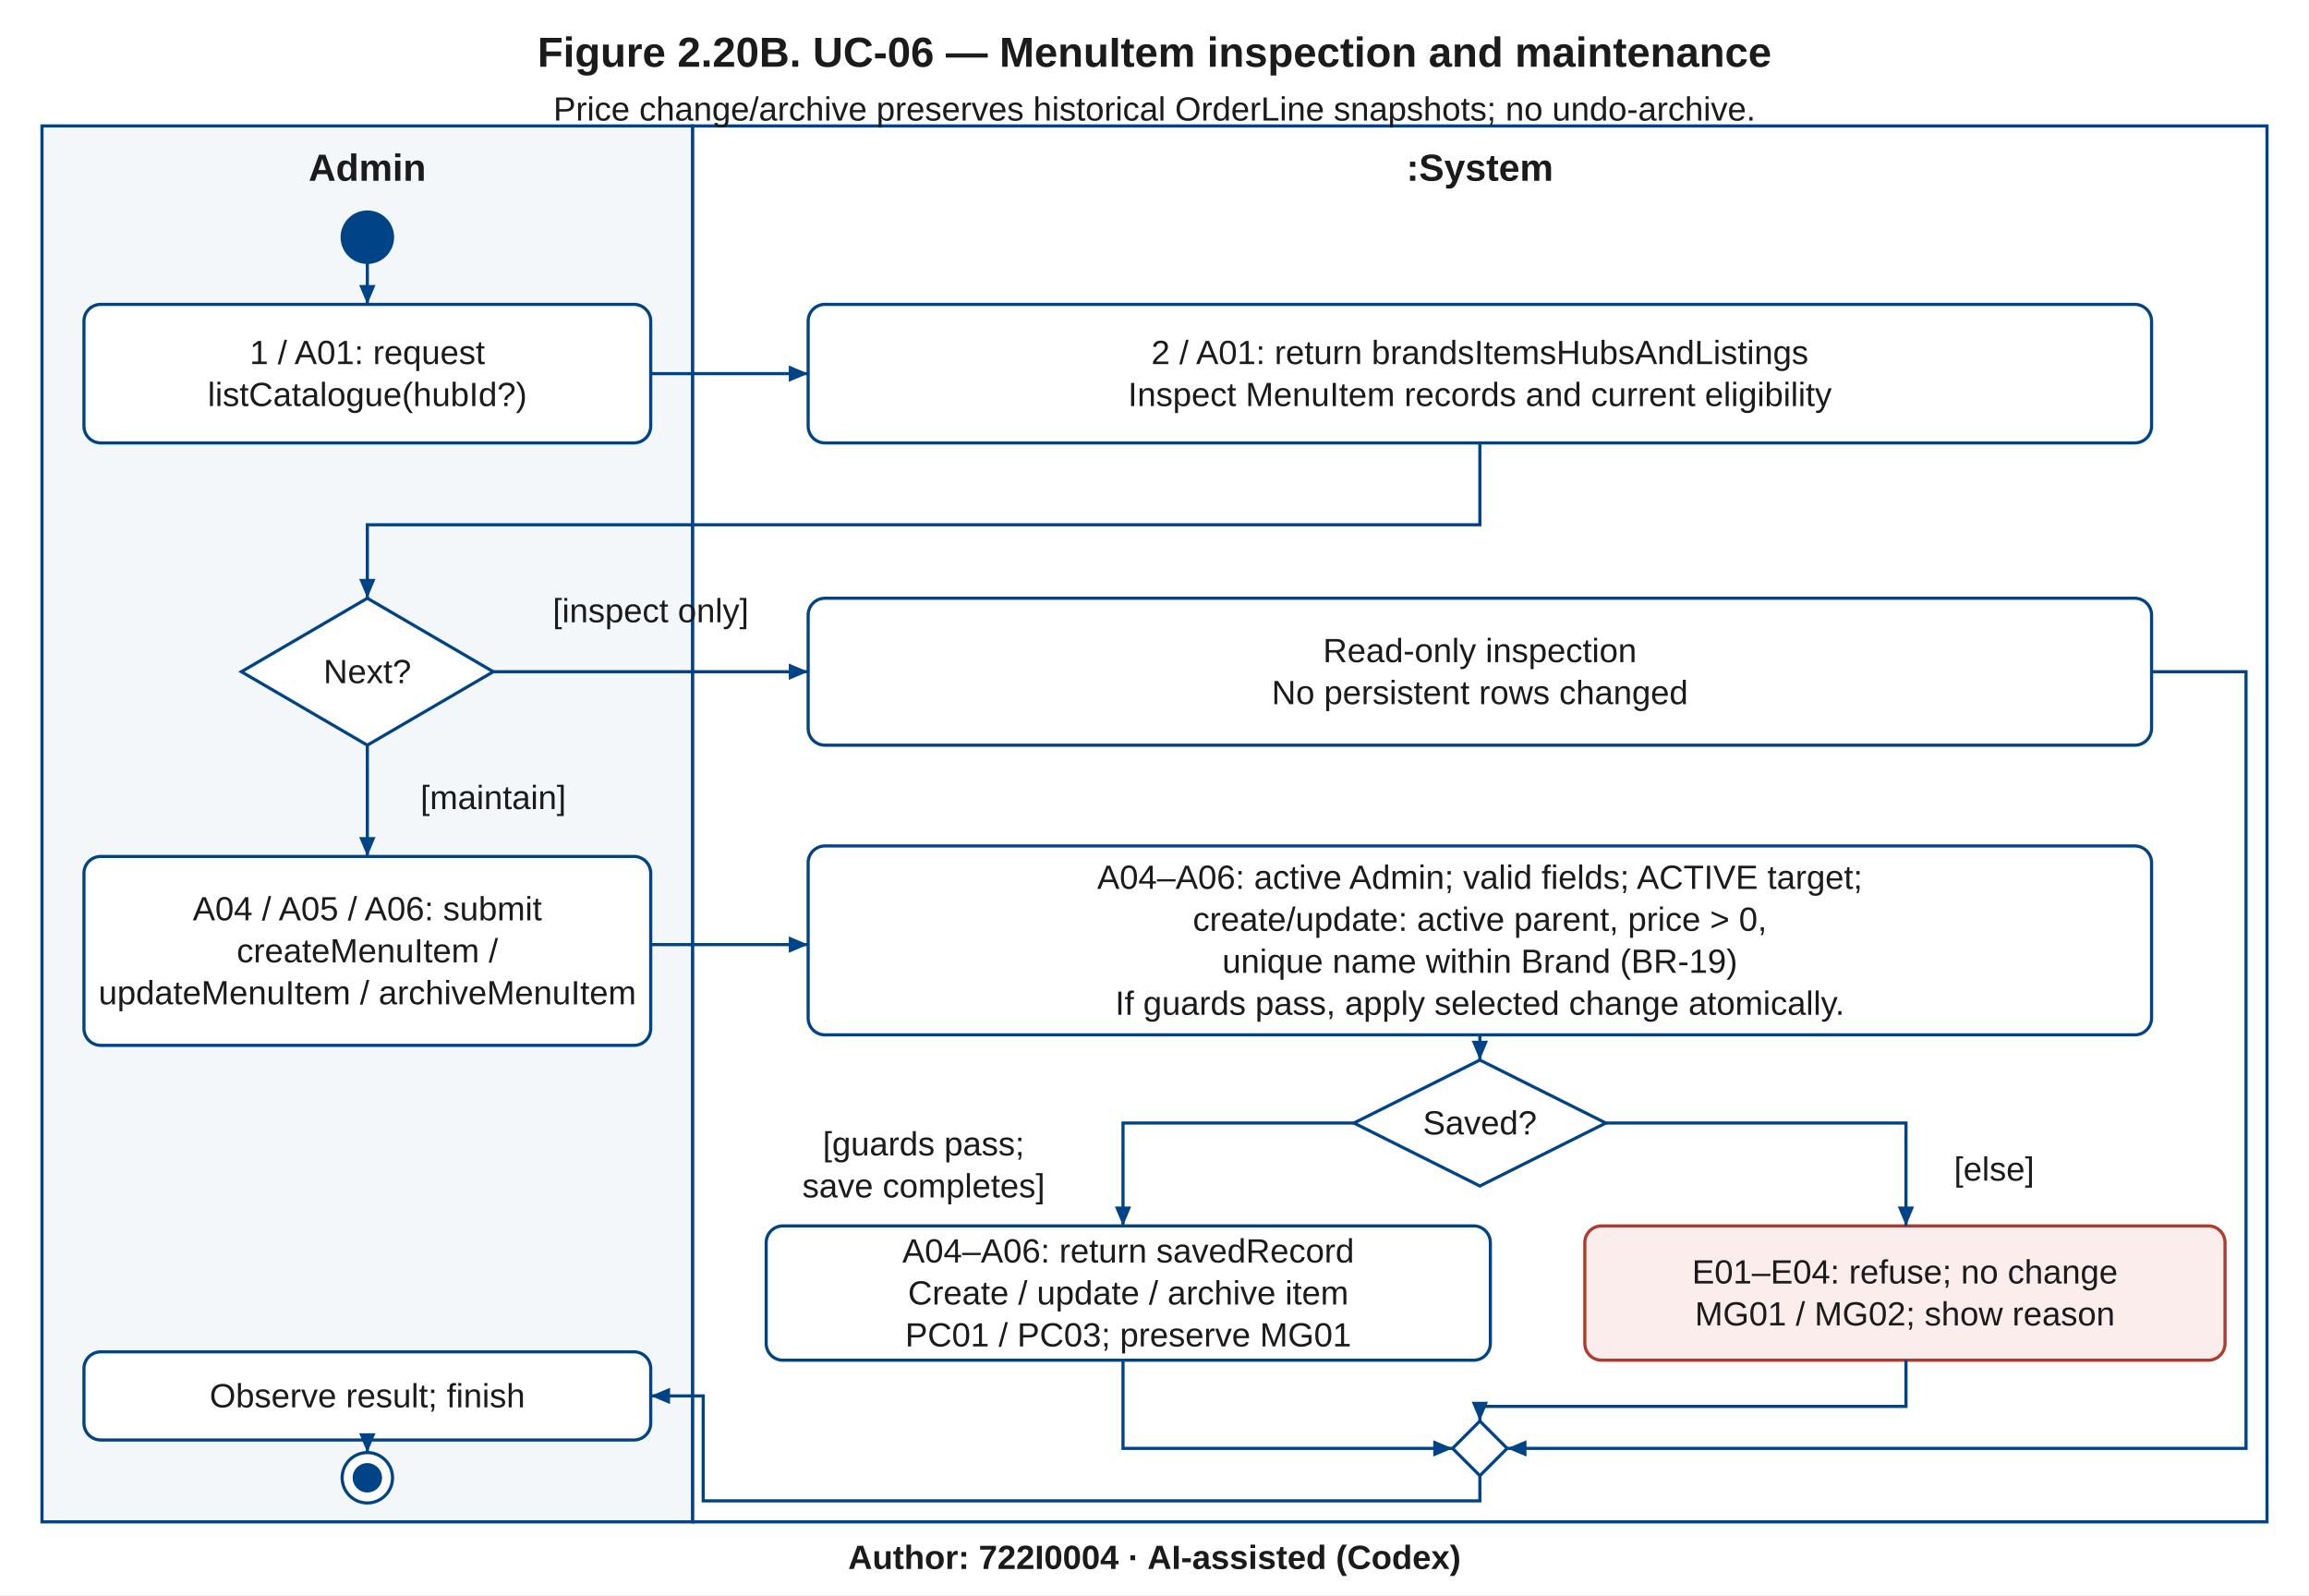
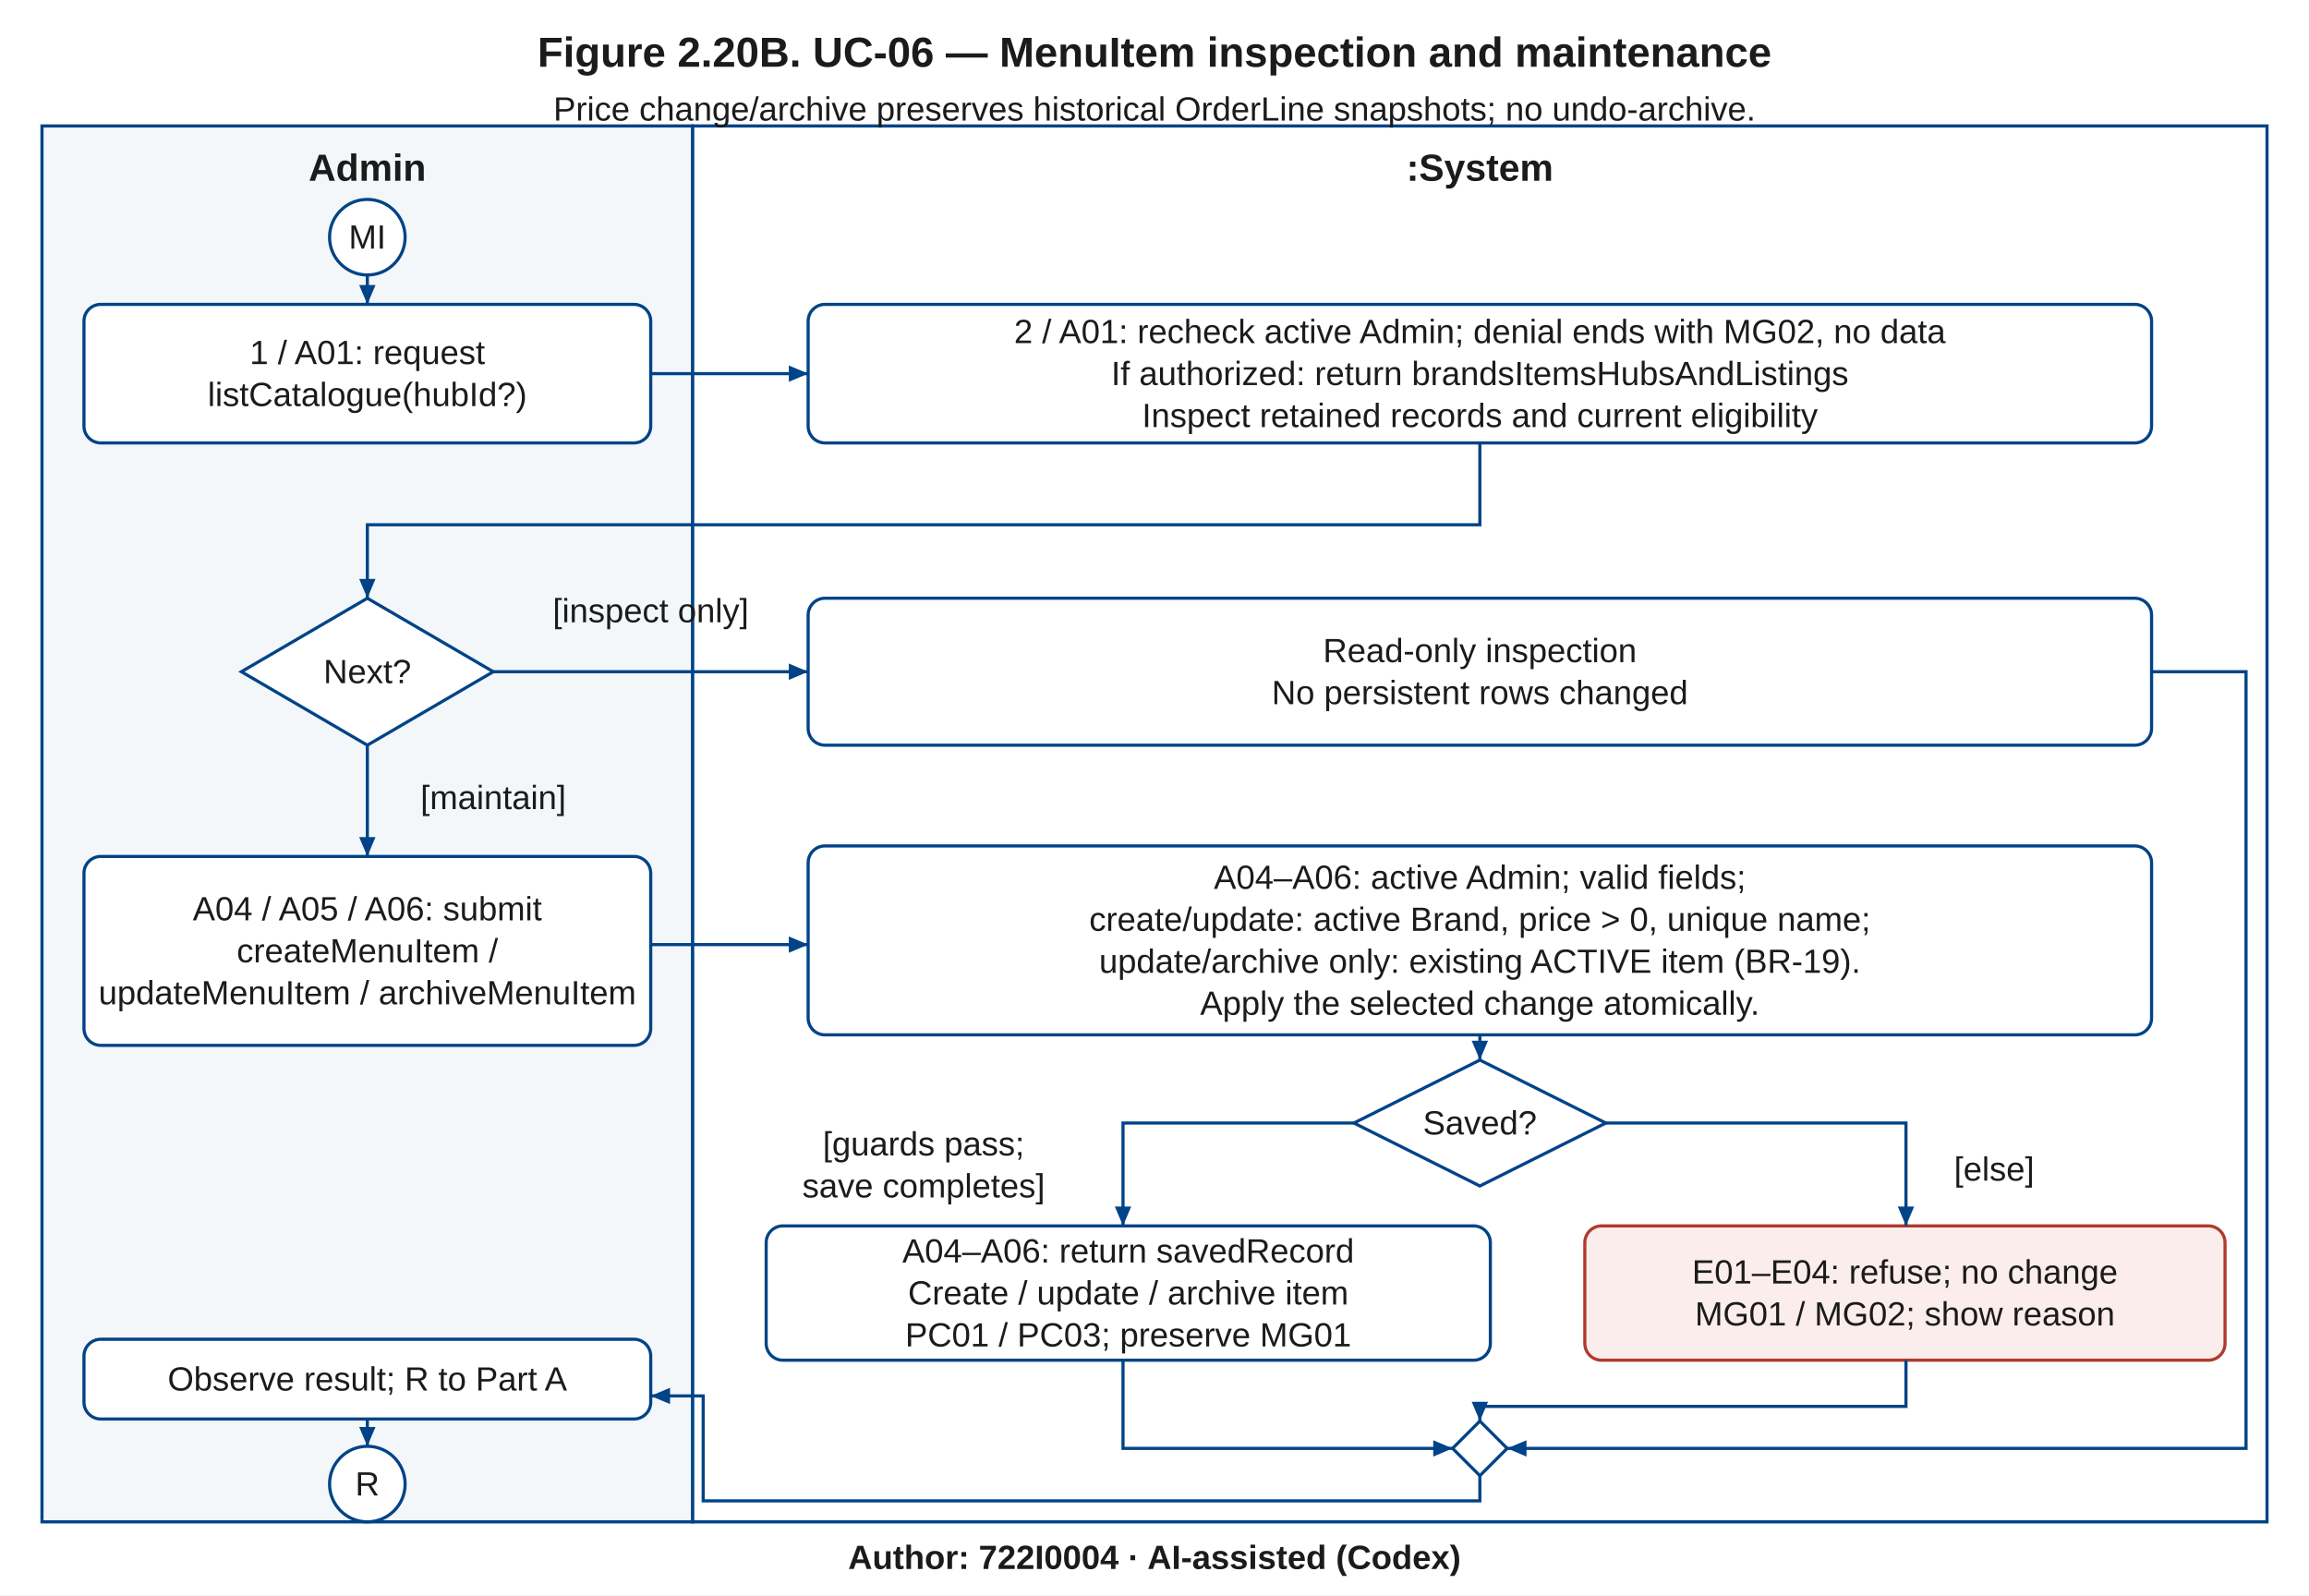
<svg xmlns="http://www.w3.org/2000/svg" width="1100" height="760" viewBox="0 0 1100 760">
  <rect width="1100" height="760" fill="white" />
  <text x="550" y="31.8" font-family="Arial, Helvetica, sans-serif" font-size="20" font-weight="bold" text-anchor="middle" fill="#1B1B1B">Figure 2.20B. UC-06 — MenuItem inspection and maintenance</text>
  <text x="550" y="747.44" font-family="Arial, Helvetica, sans-serif" font-size="16" font-weight="bold" text-anchor="middle" fill="#1B1B1B">Author: 722I0004 · AI-assisted (Codex)</text>
  <rect x="20" y="60" width="310" height="665" rx="0" fill="#F3F7FA" stroke="#004387" stroke-width="1.5" />
  <rect x="330" y="60" width="750" height="665" rx="0" fill="#FFFFFF" stroke="#004387" stroke-width="1.5" />
  <text x="175" y="86.12" font-family="Arial, Helvetica, sans-serif" font-size="18" font-weight="bold" text-anchor="middle" fill="#1B1B1B">Admin</text>
  <text x="705" y="86.12" font-family="Arial, Helvetica, sans-serif" font-size="18" font-weight="bold" text-anchor="middle" fill="#1B1B1B">:System</text>
-   <circle cx="175" cy="113" r="12" fill="#004387" stroke="#004387" stroke-width="1.5" />
+   <circle cx="175" cy="113" r="18" fill="white" stroke="#004387" stroke-width="1.5" />
+   <text x="175" y="118.44" font-family="Arial, Helvetica, sans-serif" font-size="16" font-weight="normal" text-anchor="middle" fill="#1B1B1B">MI</text>
  <rect x="40" y="145" width="270" height="66" rx="8" fill="white" stroke="#004387" stroke-width="1.5" />
  <text x="175.0" y="173.44" font-family="Arial, Helvetica, sans-serif" font-size="16" font-weight="normal" text-anchor="middle" fill="#1B1B1B">1 / A01: request</text>
  <text x="175.0" y="193.44" font-family="Arial, Helvetica, sans-serif" font-size="16" font-weight="normal" text-anchor="middle" fill="#1B1B1B">listCatalogue(hubId?)</text>
  <rect x="385" y="145" width="640" height="66" rx="8" fill="white" stroke="#004387" stroke-width="1.5" />
-   <text x="705.0" y="173.44" font-family="Arial, Helvetica, sans-serif" font-size="16" font-weight="normal" text-anchor="middle" fill="#1B1B1B">2 / A01: return brandsItemsHubsAndListings</text>
-   <text x="705.0" y="193.44" font-family="Arial, Helvetica, sans-serif" font-size="16" font-weight="normal" text-anchor="middle" fill="#1B1B1B">Inspect MenuItem records and current eligibility</text>
+   <text x="705.0" y="163.44" font-family="Arial, Helvetica, sans-serif" font-size="16" font-weight="normal" text-anchor="middle" fill="#1B1B1B">2 / A01: recheck active Admin; denial ends with MG02, no data</text>
+   <text x="705.0" y="183.44" font-family="Arial, Helvetica, sans-serif" font-size="16" font-weight="normal" text-anchor="middle" fill="#1B1B1B">If authorized: return brandsItemsHubsAndListings</text>
+   <text x="705.0" y="203.44" font-family="Arial, Helvetica, sans-serif" font-size="16" font-weight="normal" text-anchor="middle" fill="#1B1B1B">Inspect retained records and current eligibility</text>
  <polygon points="175,285.0 235.0,320 175,355.0 115.0,320" fill="white" stroke="#004387" stroke-width="1.5" />
  <text x="175" y="325.44" font-family="Arial, Helvetica, sans-serif" font-size="16" font-weight="normal" text-anchor="middle" fill="#1B1B1B">Next?</text>
  <rect x="385" y="285" width="640" height="70" rx="8" fill="white" stroke="#004387" stroke-width="1.5" />
  <text x="705.0" y="315.44" font-family="Arial, Helvetica, sans-serif" font-size="16" font-weight="normal" text-anchor="middle" fill="#1B1B1B">Read-only inspection</text>
  <text x="705.0" y="335.44" font-family="Arial, Helvetica, sans-serif" font-size="16" font-weight="normal" text-anchor="middle" fill="#1B1B1B">No persistent rows changed</text>
  <rect x="40" y="408" width="270" height="90" rx="8" fill="white" stroke="#004387" stroke-width="1.5" />
  <text x="175.0" y="438.44" font-family="Arial, Helvetica, sans-serif" font-size="16" font-weight="normal" text-anchor="middle" fill="#1B1B1B">A04 / A05 / A06: submit</text>
  <text x="175.0" y="458.44" font-family="Arial, Helvetica, sans-serif" font-size="16" font-weight="normal" text-anchor="middle" fill="#1B1B1B">createMenuItem /</text>
  <text x="175.0" y="478.44" font-family="Arial, Helvetica, sans-serif" font-size="16" font-weight="normal" text-anchor="middle" fill="#1B1B1B">updateMenuItem / archiveMenuItem</text>
  <rect x="385" y="403" width="640" height="90" rx="8" fill="white" stroke="#004387" stroke-width="1.5" />
-   <text x="705.0" y="423.44" font-family="Arial, Helvetica, sans-serif" font-size="16" font-weight="normal" text-anchor="middle" fill="#1B1B1B">A04–A06: active Admin; valid fields; ACTIVE target;</text>
-   <text x="705.0" y="443.44" font-family="Arial, Helvetica, sans-serif" font-size="16" font-weight="normal" text-anchor="middle" fill="#1B1B1B">create/update: active parent, price &gt; 0,</text>
-   <text x="705.0" y="463.44" font-family="Arial, Helvetica, sans-serif" font-size="16" font-weight="normal" text-anchor="middle" fill="#1B1B1B">unique name within Brand (BR-19)</text>
-   <text x="705.0" y="483.44" font-family="Arial, Helvetica, sans-serif" font-size="16" font-weight="normal" text-anchor="middle" fill="#1B1B1B">If guards pass, apply selected change atomically.</text>
+   <text x="705.0" y="423.44" font-family="Arial, Helvetica, sans-serif" font-size="16" font-weight="normal" text-anchor="middle" fill="#1B1B1B">A04–A06: active Admin; valid fields;</text>
+   <text x="705.0" y="443.44" font-family="Arial, Helvetica, sans-serif" font-size="16" font-weight="normal" text-anchor="middle" fill="#1B1B1B">create/update: active Brand, price &gt; 0, unique name;</text>
+   <text x="705.0" y="463.44" font-family="Arial, Helvetica, sans-serif" font-size="16" font-weight="normal" text-anchor="middle" fill="#1B1B1B">update/archive only: existing ACTIVE item (BR-19).</text>
+   <text x="705.0" y="483.44" font-family="Arial, Helvetica, sans-serif" font-size="16" font-weight="normal" text-anchor="middle" fill="#1B1B1B">Apply the selected change atomically.</text>
  <polygon points="705,505.0 765.0,535 705,565.0 645.0,535" fill="white" stroke="#004387" stroke-width="1.5" />
  <text x="705" y="540.44" font-family="Arial, Helvetica, sans-serif" font-size="16" font-weight="normal" text-anchor="middle" fill="#1B1B1B">Saved?</text>
  <rect x="365" y="584" width="345" height="64" rx="8" fill="white" stroke="#004387" stroke-width="1.5" />
  <text x="537.5" y="601.44" font-family="Arial, Helvetica, sans-serif" font-size="16" font-weight="normal" text-anchor="middle" fill="#1B1B1B">A04–A06: return savedRecord</text>
  <text x="537.5" y="621.44" font-family="Arial, Helvetica, sans-serif" font-size="16" font-weight="normal" text-anchor="middle" fill="#1B1B1B">Create / update / archive item</text>
  <text x="537.5" y="641.44" font-family="Arial, Helvetica, sans-serif" font-size="16" font-weight="normal" text-anchor="middle" fill="#1B1B1B">PC01 / PC03; preserve MG01</text>
  <rect x="755" y="584" width="305" height="64" rx="8" fill="#FBEDEB" stroke="#B03A2E" stroke-width="1.5" />
  <text x="907.5" y="611.44" font-family="Arial, Helvetica, sans-serif" font-size="16" font-weight="normal" text-anchor="middle" fill="#1B1B1B">E01–E04: refuse; no change</text>
  <text x="907.5" y="631.44" font-family="Arial, Helvetica, sans-serif" font-size="16" font-weight="normal" text-anchor="middle" fill="#1B1B1B">MG01 / MG02; show reason</text>
  <polygon points="705,677.0 718.0,690 705,703.0 692.0,690" fill="white" stroke="#004387" stroke-width="1.5" />
-   <rect x="40" y="644" width="270" height="42" rx="8" fill="white" stroke="#004387" stroke-width="1.5" />
-   <text x="175.0" y="670.44" font-family="Arial, Helvetica, sans-serif" font-size="16" font-weight="normal" text-anchor="middle" fill="#1B1B1B">Observe result; finish</text>
-   <circle cx="175" cy="704" r="12" fill="white" stroke="#004387" stroke-width="1.5" />
-   <circle cx="175" cy="704" r="7" fill="#004387" />
-   <polyline points="175,125 175,145" fill="none" stroke="#004387" stroke-width="1.5" />
+   <rect x="40" y="638" width="270" height="38" rx="8" fill="white" stroke="#004387" stroke-width="1.5" />
+   <text x="175.0" y="662.44" font-family="Arial, Helvetica, sans-serif" font-size="16" font-weight="normal" text-anchor="middle" fill="#1B1B1B">Observe result; R to Part A</text>
+   <circle cx="175" cy="707" r="18" fill="white" stroke="#004387" stroke-width="1.5" />
+   <text x="175" y="712.44" font-family="Arial, Helvetica, sans-serif" font-size="16" font-weight="normal" text-anchor="middle" fill="#1B1B1B">R</text>
+   <polyline points="175,131 175,145" fill="none" stroke="#004387" stroke-width="1.5" />
  <polygon points="175,145 171.106,135.789 178.894,135.789" fill="#004387" />
  <polyline points="310,178 385,178" fill="none" stroke="#004387" stroke-width="1.5" />
  <polygon points="385,178 375.789,181.894 375.789,174.106" fill="#004387" />
  <polyline points="705,211 705,250 175,250 175,285" fill="none" stroke="#004387" stroke-width="1.5" />
  <polygon points="175,285 171.106,275.789 178.894,275.789" fill="#004387" />
  <polyline points="235,320 385,320" fill="none" stroke="#004387" stroke-width="1.5" />
  <polygon points="385,320 375.789,323.894 375.789,316.106" fill="#004387" />
  <text x="310" y="296.44" font-family="Arial, Helvetica, sans-serif" font-size="16" font-weight="normal" text-anchor="middle" fill="#1B1B1B">[inspect only]</text>
  <polyline points="175,355 175,408" fill="none" stroke="#004387" stroke-width="1.5" />
  <polygon points="175,408 171.106,398.789 178.894,398.789" fill="#004387" />
  <text x="235" y="385.44" font-family="Arial, Helvetica, sans-serif" font-size="16" font-weight="normal" text-anchor="middle" fill="#1B1B1B">[maintain]</text>
  <polyline points="310,450 385,450" fill="none" stroke="#004387" stroke-width="1.5" />
  <polygon points="385,450 375.789,453.894 375.789,446.106" fill="#004387" />
  <polyline points="705,493 705,505" fill="none" stroke="#004387" stroke-width="1.5" />
  <polygon points="705,505 701.106,495.789 708.894,495.789" fill="#004387" />
  <polyline points="645,535 535,535 535,584" fill="none" stroke="#004387" stroke-width="1.5" />
  <polygon points="535,584 531.106,574.789 538.894,574.789" fill="#004387" />
  <text x="440" y="550.44" font-family="Arial, Helvetica, sans-serif" font-size="16" font-weight="normal" text-anchor="middle" fill="#1B1B1B">[guards pass;</text>
  <text x="440" y="570.44" font-family="Arial, Helvetica, sans-serif" font-size="16" font-weight="normal" text-anchor="middle" fill="#1B1B1B">save completes]</text>
  <polyline points="765,535 908,535 908,584" fill="none" stroke="#004387" stroke-width="1.5" />
  <polygon points="908,584 904.106,574.789 911.894,574.789" fill="#004387" />
  <text x="950" y="562.44" font-family="Arial, Helvetica, sans-serif" font-size="16" font-weight="normal" text-anchor="middle" fill="#1B1B1B">[else]</text>
  <polyline points="535,648 535,690 692,690" fill="none" stroke="#004387" stroke-width="1.5" />
  <polygon points="692,690 682.789,693.894 682.789,686.106" fill="#004387" />
  <polyline points="908,648 908,670 705,670 705,677" fill="none" stroke="#004387" stroke-width="1.5" />
  <polygon points="705,677 701.106,667.789 708.894,667.789" fill="#004387" />
  <polyline points="1025,320 1070,320 1070,690 718,690" fill="none" stroke="#004387" stroke-width="1.5" />
  <polygon points="718,690 727.211,686.106 727.211,693.894" fill="#004387" />
  <polyline points="705,703 705,715 335,715 335,665 310,665" fill="none" stroke="#004387" stroke-width="1.5" />
  <polygon points="310,665 319.211,661.106 319.211,668.894" fill="#004387" />
-   <polyline points="175,686 175,692" fill="none" stroke="#004387" stroke-width="1.5" />
-   <polygon points="175,692 171.106,682.789 178.894,682.789" fill="#004387" />
+   <polyline points="175,676 175,689" fill="none" stroke="#004387" stroke-width="1.5" />
+   <polygon points="175,689 171.106,679.789 178.894,679.789" fill="#004387" />
  <text x="550" y="57.44" font-family="Arial, Helvetica, sans-serif" font-size="16" font-weight="normal" text-anchor="middle" fill="#1B1B1B">Price change/archive preserves historical OrderLine snapshots; no undo-archive.</text>
</svg>
